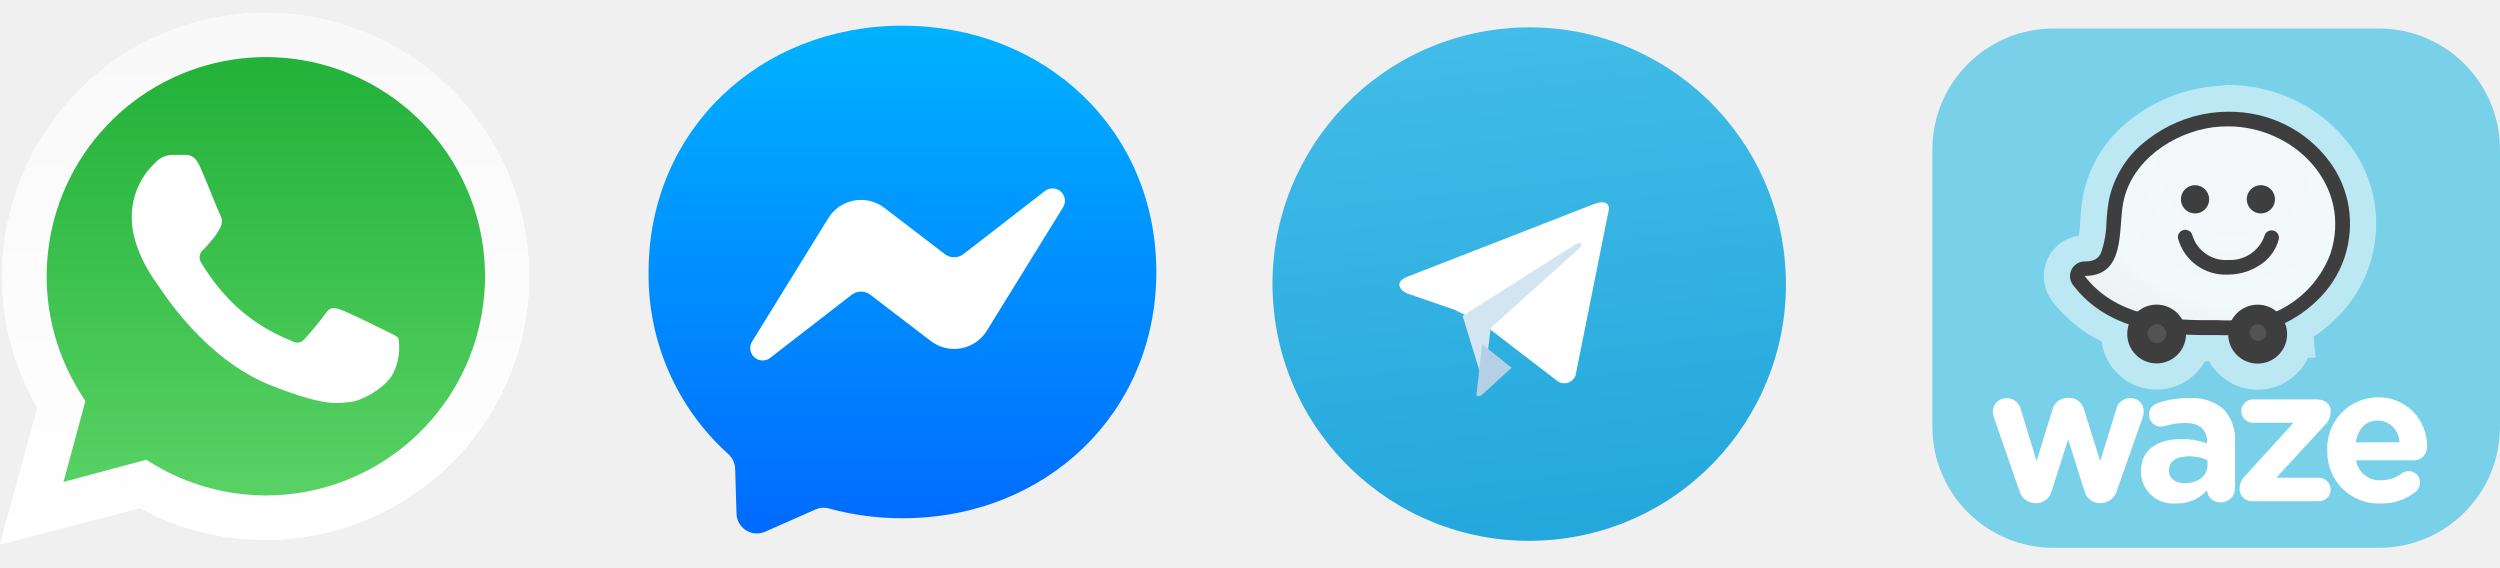
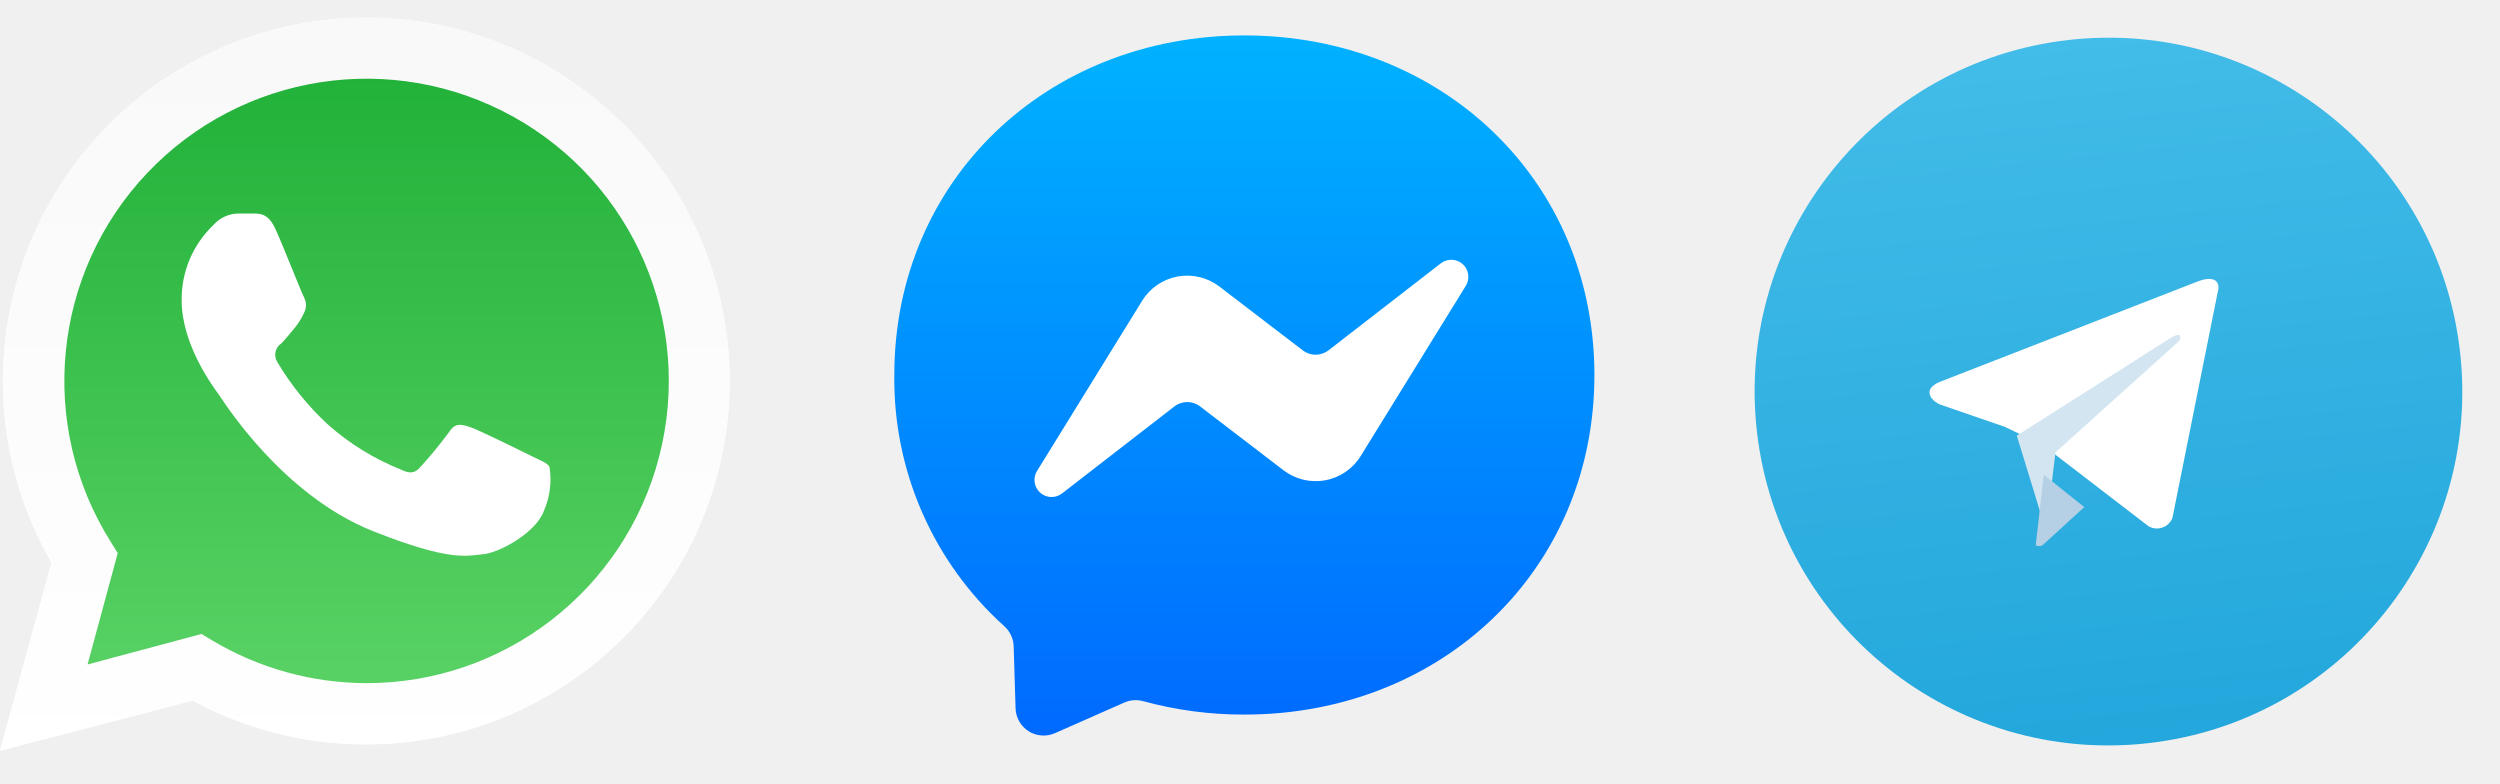
- <svg xmlns="http://www.w3.org/2000/svg" width="207" height="47.026" viewBox="0 0 207 47.026">
+ <svg xmlns="http://www.w3.org/2000/svg" width="150.123" height="47.026" viewBox="0 0 150.123 47.026">
  <defs>
-     <style>.a{fill:url(#a);}.b,.f{fill:#fff;}.c{fill:#d2e5f1;}.d{fill:#b5cfe4;}.e,.f,.k,.l{fill-rule:evenodd;}.e{fill:url(#b);}.g{fill:url(#c);}.h{fill:url(#d);}.i{fill:#79d0e9;}.j{opacity:0.5;}.k,.l,.m{fill:none;stroke:#fff;stroke-width:4.34px;}.l{stroke-linejoin:round;}.n{fill:url(#e);}.o{fill:#3e3e3e;}.p{fill:#525353;}</style>
+     <style>.a{fill:url(#a);}.b,.f{fill:#fff;}.c{fill:#d2e5f1;}.d{fill:#b5cfe4;}.e,.f{fill-rule:evenodd;}.e{fill:url(#b);}.g{fill:url(#c);}.h{fill:url(#d);}</style>
    <linearGradient id="a" x1="0.5" x2="0.5" y2="0.996" gradientUnits="objectBoundingBox">
      <stop offset="0" stop-color="#42bce8" />
      <stop offset="1" stop-color="#23a7dc" />
    </linearGradient>
    <linearGradient id="b" x1="0.5" x2="0.5" y2="1" gradientUnits="objectBoundingBox">
      <stop offset="0" stop-color="#00b2ff" />
      <stop offset="1" stop-color="#006aff" />
    </linearGradient>
    <linearGradient id="c" x1="0.499" y1="0.039" x2="0.499" y2="1.035" gradientUnits="objectBoundingBox">
      <stop offset="0" stop-color="#20b038" />
      <stop offset="1" stop-color="#60d66a" />
    </linearGradient>
    <linearGradient id="d" x1="0.5" y1="0.034" x2="0.5" y2="1.034" gradientUnits="objectBoundingBox">
      <stop offset="0" stop-color="#f9f9f9" />
      <stop offset="1" stop-color="#fff" />
    </linearGradient>
-     <radialGradient id="e" cx="0.595" cy="0.188" r="0.935" gradientTransform="matrix(-0.009, 1, -0.791, -0.011, 0.749, -0.405)" gradientUnits="objectBoundingBox">
-       <stop offset="0.05" stop-color="#f5f6f7" />
-       <stop offset="0.74" stop-color="#f1f9fb" />
-       <stop offset="1" stop-color="#eeeff1" />
-     </radialGradient>
  </defs>
-   <g transform="translate(-206 -529.64)">
-     <g transform="translate(206 529.64)">
-       <g transform="translate(103.1 0)">
-         <ellipse class="a" cx="21.246" cy="21.248" rx="21.246" ry="21.248" transform="matrix(0.994, -0.113, 0.113, 0.994, 0, 4.803)" />
-         <path class="b" d="M28.982,15,26.215,28.8a1,1,0,0,1-1.439.5l-6.324-4.856-2.3-1.109L12.279,22s-.586-.22-.649-.68.67-.709.67-.709l15.395-5.994s1.288-.564,1.288.385Z" transform="translate(1.139 2.298)" />
-         <path class="c" d="M18,28.637s-.18,0-.41-.733-1.4-4.566-1.4-4.566l9.291-5.9s.539-.33.52,0c0,0,.1.06-.19.33l-7.3,6.574" transform="translate(1.817 2.822)" />
-         <path class="d" d="M20.887,26.309,18.38,28.6a.419.419,0,0,1-.41,0l.484-4.236" transform="translate(1.172 4.141)" />
+   <g transform="translate(0 0)">
+     <g transform="translate(103.1)">
+       <ellipse class="a" cx="21.246" cy="21.248" rx="21.246" ry="21.248" transform="translate(0 4.803) rotate(-6.49)" />
+       <path class="b" d="M28.982,15,26.215,28.8a1,1,0,0,1-1.439.5l-6.324-4.856-2.3-1.109L12.279,22s-.586-.22-.649-.68.67-.709.67-.709l15.395-5.994s1.288-.564,1.288.385Z" transform="translate(1.139 2.298)" />
+       <path class="c" d="M18,28.637s-.18,0-.41-.733-1.4-4.566-1.4-4.566l9.291-5.9s.539-.33.52,0c0,0,.1.06-.19.33l-7.3,6.574" transform="translate(1.817 2.822)" />
+       <path class="d" d="M20.887,26.309,18.38,28.6a.419.419,0,0,1-.41,0l.484-4.236" transform="translate(1.172 4.141)" />
+     </g>
+     <g transform="translate(53.703 2.127)">
+       <path class="e" d="M21.02,0C9.178,0,0,8.674,0,20.39A19.948,19.948,0,0,0,6.6,35.472a1.694,1.694,0,0,1,.567,1.2l.114,3.739A1.684,1.684,0,0,0,9.643,41.9l4.17-1.84a1.677,1.677,0,0,1,1.121-.085,22.862,22.862,0,0,0,6.086.808c11.842,0,21.02-8.674,21.02-20.39S32.862,0,21.02,0Z" />
+       <path class="f" d="M11.167,30.292,17.462,20.1a3.179,3.179,0,0,1,4.648-.875l5.006,3.832a1.267,1.267,0,0,0,1.548,0l6.76-5.235A1.026,1.026,0,0,1,36.9,19.2l-6.29,10.184a3.179,3.179,0,0,1-4.648.875l-5.006-3.832a1.267,1.267,0,0,0-1.548,0l-6.765,5.239A1.026,1.026,0,0,1,11.167,30.292Z" transform="translate(-2.592 -4.147)" />
+     </g>
+     <g transform="translate(0 1.064)">
+       <g transform="translate(0 0)">
+         <path class="b" d="M0,44.035l3.093-11.3a21.819,21.819,0,1,1,18.9,10.918h0a21.74,21.74,0,0,1-10.419-2.629Zm12.1-7.01.657.394a18.148,18.148,0,0,0,9.236,2.559h0a18.148,18.148,0,1,0-15.352-8.5l.429.692L5.258,38.856Z" transform="translate(0 -0.019)" />
      </g>
-       <g transform="translate(53.703 2.127)">
-         <path class="e" d="M21.02,0C9.178,0,0,8.674,0,20.39A19.948,19.948,0,0,0,6.6,35.472a1.694,1.694,0,0,1,.567,1.2l.114,3.739A1.684,1.684,0,0,0,9.643,41.9l4.17-1.84a1.677,1.677,0,0,1,1.121-.085,22.862,22.862,0,0,0,6.086.808c11.842,0,21.02-8.674,21.02-20.39S32.862,0,21.02,0Z" />
-         <path class="f" d="M11.167,30.292,17.462,20.1a3.179,3.179,0,0,1,4.648-.875l5.006,3.832a1.267,1.267,0,0,0,1.548,0l6.76-5.235A1.026,1.026,0,0,1,36.9,19.2l-6.29,10.184a3.179,3.179,0,0,1-4.648.875l-5.006-3.832a1.267,1.267,0,0,0-1.548,0l-6.765,5.239A1.026,1.026,0,0,1,11.167,30.292Z" transform="translate(-2.592 -4.147)" />
+       <path class="g" d="M.87,43.36l2.988-10.91A21.118,21.118,0,1,1,22.1,42.966h0A20.925,20.925,0,0,1,12.034,40.4Z" transform="translate(-0.108 -0.107)" />
+       <g transform="translate(0 0)">
+         <path class="h" d="M0,44.035l3.093-11.3a21.819,21.819,0,1,1,18.9,10.918h0a21.74,21.74,0,0,1-10.419-2.629Zm12.1-7.01.657.394a18.148,18.148,0,0,0,9.236,2.559h0a18.148,18.148,0,1,0-15.352-8.5l.429.692L5.258,38.856Z" transform="translate(0 -0.019)" />
      </g>
-       <g transform="translate(0 1.064)">
-         <g transform="translate(0 0)">
-           <path class="b" d="M0,44.035l3.093-11.3a21.819,21.819,0,1,1,18.9,10.918h0a21.74,21.74,0,0,1-10.419-2.629Zm12.1-7.01.657.394a18.148,18.148,0,0,0,9.236,2.559h0a18.148,18.148,0,1,0-15.352-8.5l.429.692L5.258,38.856Z" transform="translate(0 -0.019)" />
-         </g>
-         <path class="g" d="M.87,43.36l2.988-10.91A21.118,21.118,0,1,1,22.1,42.966h0A20.925,20.925,0,0,1,12.034,40.4Z" transform="translate(-0.108 -0.107)" />
-         <g transform="translate(0 0)">
-           <path class="h" d="M0,44.035l3.093-11.3a21.819,21.819,0,1,1,18.9,10.918h0a21.74,21.74,0,0,1-10.419-2.629Zm12.1-7.01.657.394a18.148,18.148,0,0,0,9.236,2.559h0a18.148,18.148,0,1,0-15.352-8.5l.429.692L5.258,38.856Z" transform="translate(0 -0.019)" />
-         </g>
-         <g transform="translate(10.909 11.76)">
-           <path class="f" d="M18.084,14.378c-.4-.876-.832-.929-1.227-.938H15.815a2.007,2.007,0,0,0-1.455.683,6.134,6.134,0,0,0-1.91,4.548c0,2.681,1.954,5.258,2.226,5.634s3.777,6.046,9.315,8.228c4.609,1.814,5.538,1.455,6.546,1.367s3.225-1.323,3.672-2.629a4.662,4.662,0,0,0,.324-2.629c-.14-.228-.5-.359-1.052-.631s-3.225-1.595-3.724-1.753-.876-.272-1.227.272a25.527,25.527,0,0,1-1.753,2.138c-.315.368-.631.412-1.174.14A14.9,14.9,0,0,1,21.221,26.1a16.7,16.7,0,0,1-3.032-3.75.815.815,0,0,1,.245-1.113c.245-.237.543-.631.815-.946a3.952,3.952,0,0,0,.543-.876,1,1,0,0,0,0-.955C19.627,18.154,18.575,15.455,18.084,14.378Z" transform="translate(-12.449 -13.44)" />
-         </g>
-       </g>
-     </g>
-     <g transform="translate(365.326 532.445)">
-       <rect class="i" width="47" height="43" rx="10.03" transform="translate(0.674 -0.445)" />
-       <g transform="translate(5.681 30.094)">
-         <path class="b" d="M9.371,46.876,7.3,40.929a2.046,2.046,0,0,1-.108-.583,1.1,1.1,0,0,1,1.151-1.079,1.194,1.194,0,0,1,1.169.928l1.3,4.279L12.135,40.2a1.27,1.27,0,0,1,1.231-.96h.144a1.264,1.264,0,0,1,1.23.96l1.347,4.285,1.324-4.317a1.179,1.179,0,0,1,1.155-.914,1.081,1.081,0,0,1,1.121,1.1,2.028,2.028,0,0,1-.079.489l-2.132,6.03a1.409,1.409,0,0,1-1.328,1.08h-.079a1.32,1.32,0,0,1-1.3-1.022L13.43,42.677,12.07,46.93a1.32,1.32,0,0,1-1.3,1.025H10.7a1.379,1.379,0,0,1-1.327-1.08Zm10.078-1.507V45.34c0-1.845,1.407-2.695,3.413-2.695a6.016,6.016,0,0,1,2.068.36v-.141c0-.993-.614-1.544-1.8-1.544a5.456,5.456,0,0,0-1.659.238,1.006,1.006,0,0,1-.361.061.979.979,0,0,1-.989-.99.994.994,0,0,1,.649-.932,7.363,7.363,0,0,1,2.7-.439,3.989,3.989,0,0,1,2.861.943,3.729,3.729,0,0,1,.916,2.695v3.842a1.153,1.153,0,0,1-1.169,1.151,1.082,1.082,0,0,1-1.155-.993,3.252,3.252,0,0,1-2.558,1.08,2.651,2.651,0,0,1-2.912-2.609Zm5.513-.551v-.425a3.712,3.712,0,0,0-1.533-.316c-1.025,0-1.656.41-1.656,1.166v.032c0,.648.538,1.025,1.31,1.025C24.2,46.3,24.962,45.685,24.962,44.818Zm2.656,2.019v-.051a1.559,1.559,0,0,1,.538-1.165L32.089,41.3H28.74a.972.972,0,0,1-.981-.962.983.983,0,0,1,.982-.975H34c.682,0,1.169.392,1.169.96v.048a1.567,1.567,0,0,1-.534,1.165l-3.97,4.317h3.526a.983.983,0,0,1,.978.979.966.966,0,0,1-.978.96H28.777a1.032,1.032,0,0,1-1.158-.96Z" transform="translate(-7.192 -39.194)" />
-         <path class="b" d="M47.665,47.97a4.248,4.248,0,0,1-4.421-4.365v-.028a4.21,4.21,0,0,1,4.186-4.4A4,4,0,0,1,51.5,43.246a1.084,1.084,0,0,1-1.118,1.148H45.629A1.962,1.962,0,0,0,47.7,46.049,2.773,2.773,0,0,0,49.4,45.48a.9.9,0,0,1,.584-.187.918.918,0,0,1,.932.946.945.945,0,0,1-.314.72,4.4,4.4,0,0,1-2.94,1.011ZM49.216,42.9a1.817,1.817,0,0,0-1.805-1.8c-1.028,0-1.616.727-1.814,1.806l3.619-.008Z" transform="translate(-15.551 -39.18)" />
-       </g>
-       <g class="j" transform="translate(12.066 6.395)">
-         <path class="k" d="M1.267,14.007a.621.621,0,0,1,.545-.36c1.973,0,2.226-1.467,2.41-3.881a15.3,15.3,0,0,1,.2-1.738A7.769,7.769,0,0,1,7.365,3.418,10.48,10.48,0,0,1,12.376,1.3,9.86,9.86,0,0,1,21.6,5.163a8.065,8.065,0,0,1,1.126,7.443,9.129,9.129,0,0,1-5.391,5.347,12.957,12.957,0,0,1-4.5.6c-.111,0-7.84.734-11.511-3.879a.642.642,0,0,1-.058-.665Z" transform="translate(-0.595 -0.562)" />
-         <path class="l" d="M13.5,1.629c5.477,0,10.352,4.875,8.465,10.592a8.549,8.549,0,0,1-5.026,4.968,12.362,12.362,0,0,1-4.286.485H11.61c-3.139,0-7.473-.359-9.981-3.662,3.435,0,2.758-3.814,3.2-6.084C5.508,4.467,8.943,2.15,12.274,1.7A9.491,9.491,0,0,1,13.5,1.628m0-1.212a10.364,10.364,0,0,0-1.389.094A11.051,11.051,0,0,0,6.8,2.747,8.377,8.377,0,0,0,3.639,7.715a15.97,15.97,0,0,0-.206,1.8,8.143,8.143,0,0,1-.451,2.58c-.209.442-.516.719-1.353.719a1.212,1.212,0,0,0-.97,1.943c2.832,3.749,7.606,4.152,10.951,4.152h1.042a13.488,13.488,0,0,0,4.713-.63A10.136,10.136,0,0,0,20.814,16.1a8.794,8.794,0,0,0,2.307-3.54,8.948,8.948,0,0,0,.361-4.318,8.686,8.686,0,0,0-1.567-3.684A10.157,10.157,0,0,0,18.274,1.5,10.677,10.677,0,0,0,13.508.365L13.5.416Z" transform="translate(-0.413 -0.365)" />
-         <path class="k" d="M11.443,23.45a2.433,2.433,0,1,1-.857-1.654,2.43,2.43,0,0,1,.857,1.654Z" transform="translate(-1.842 -5.202)" />
-         <ellipse class="m" cx="0.768" cy="0.788" rx="0.768" ry="0.788" transform="translate(6.431 17.64)" />
-         <path class="k" d="M22.337,23.45A2.439,2.439,0,1,1,19.7,21.234a2.434,2.434,0,0,1,2.641,2.216Z" transform="translate(-4.367 -5.202)" />
-         <path class="k" d="M19.359,20.645a.689.689,0,1,1-.689-.784A.741.741,0,0,1,19.359,20.645ZM14.636,9.516A1.169,1.169,0,1,1,13.467,8.35,1.168,1.168,0,0,1,14.636,9.516Zm5.452,0a1.169,1.169,0,1,1-.942-1.145,1.164,1.164,0,0,1,.942,1.145Zm-3.944,6.238a4.073,4.073,0,0,1-4.084-2.986.61.61,0,1,1,1.2-.227,2.892,2.892,0,0,0,2.976,2,3,3,0,0,0,2.98-1.986.608.608,0,0,1,1.184.277,3.6,3.6,0,0,1-1.418,2.033,4.809,4.809,0,0,1-2.714.889h-.123Z" transform="translate(-3.111 -2.216)" />
-       </g>
-       <path class="n" d="M16.36,21.969a.621.621,0,0,1,.545-.359c1.974,0,2.226-1.468,2.41-3.882a15.3,15.3,0,0,1,.194-1.738,7.769,7.769,0,0,1,2.948-4.609,10.48,10.48,0,0,1,5.012-2.115,9.86,9.86,0,0,1,9.223,3.861,8.065,8.065,0,0,1,1.125,7.443,9.125,9.125,0,0,1-5.391,5.346,12.953,12.953,0,0,1-4.5.6c-.112,0-7.841.734-11.511-3.879a.642.642,0,0,1-.058-.665Z" transform="translate(-3.621 -2.13)" />
-       <path class="o" d="M28.594,9.606c5.477,0,10.352,4.875,8.465,10.593a8.55,8.55,0,0,1-5.027,4.968,12.378,12.378,0,0,1-4.286.485H26.7c-3.139,0-7.472-.36-9.98-3.662,3.435,0,2.757-3.814,3.2-6.084.679-3.462,4.114-5.779,7.444-6.228a9.368,9.368,0,0,1,1.227-.072m0-1.213a10.636,10.636,0,0,0-1.39.094A11.051,11.051,0,0,0,21.9,10.725a8.377,8.377,0,0,0-3.165,4.968,15.97,15.97,0,0,0-.205,1.8,8.137,8.137,0,0,1-.452,2.579c-.209.442-.515.72-1.353.72a1.212,1.212,0,0,0-.971,1.943c2.833,3.749,7.606,4.152,10.951,4.152h1.043a13.473,13.473,0,0,0,4.713-.63,10.136,10.136,0,0,0,3.449-2.176,8.794,8.794,0,0,0,2.306-3.54,8.927,8.927,0,0,0,.361-4.317,8.686,8.686,0,0,0-1.566-3.685,10.157,10.157,0,0,0-3.641-3.062,10.488,10.488,0,0,0-4.732-1.083Z" transform="translate(-3.439 -1.948)" />
-       <path class="o" d="M26.536,31.412a2.434,2.434,0,1,1-.858-1.654,2.43,2.43,0,0,1,.858,1.654Z" transform="translate(-4.867 -6.769)" />
-       <ellipse class="p" cx="0.768" cy="0.788" rx="0.768" ry="0.788" transform="translate(18.497 24.035)" />
-       <path class="o" d="M37.43,31.412A2.44,2.44,0,1,1,34.788,29.2a2.434,2.434,0,0,1,2.642,2.216Z" transform="translate(-7.393 -6.769)" />
-       <path class="p" d="M36.244,32.082a.689.689,0,1,1-.689-.785.741.741,0,0,1,.689.785Z" transform="translate(-7.929 -7.259)" />
-       <g transform="translate(21.005 12.527)">
-         <path class="o" d="M29.729,17.479a1.169,1.169,0,1,1-1.169-1.165A1.168,1.168,0,0,1,29.729,17.479Zm5.451,0a1.169,1.169,0,1,1-.942-1.145,1.164,1.164,0,0,1,.942,1.145Zm-3.944,6.239a4.073,4.073,0,0,1-4.084-2.986.61.61,0,1,1,1.2-.227,2.893,2.893,0,0,0,2.976,2,3,3,0,0,0,2.98-1.986.608.608,0,0,1,1.184.277,3.6,3.6,0,0,1-1.418,2.033,4.809,4.809,0,0,1-2.713.889h-.123Z" transform="translate(-27.142 -16.312)" />
+       <g transform="translate(10.909 11.76)">
+         <path class="f" d="M18.084,14.378c-.4-.876-.832-.929-1.227-.938H15.815a2.007,2.007,0,0,0-1.455.683,6.134,6.134,0,0,0-1.91,4.548c0,2.681,1.954,5.258,2.226,5.634s3.777,6.046,9.315,8.228c4.609,1.814,5.538,1.455,6.546,1.367s3.225-1.323,3.672-2.629a4.662,4.662,0,0,0,.324-2.629c-.14-.228-.5-.359-1.052-.631s-3.225-1.595-3.724-1.753-.876-.272-1.227.272a25.527,25.527,0,0,1-1.753,2.138c-.315.368-.631.412-1.174.14A14.9,14.9,0,0,1,21.221,26.1a16.7,16.7,0,0,1-3.032-3.75.815.815,0,0,1,.245-1.113c.245-.237.543-.631.815-.946a3.952,3.952,0,0,0,.543-.876,1,1,0,0,0,0-.955C19.627,18.154,18.575,15.455,18.084,14.378Z" transform="translate(-12.449 -13.44)" />
      </g>
    </g>
  </g>
</svg>
